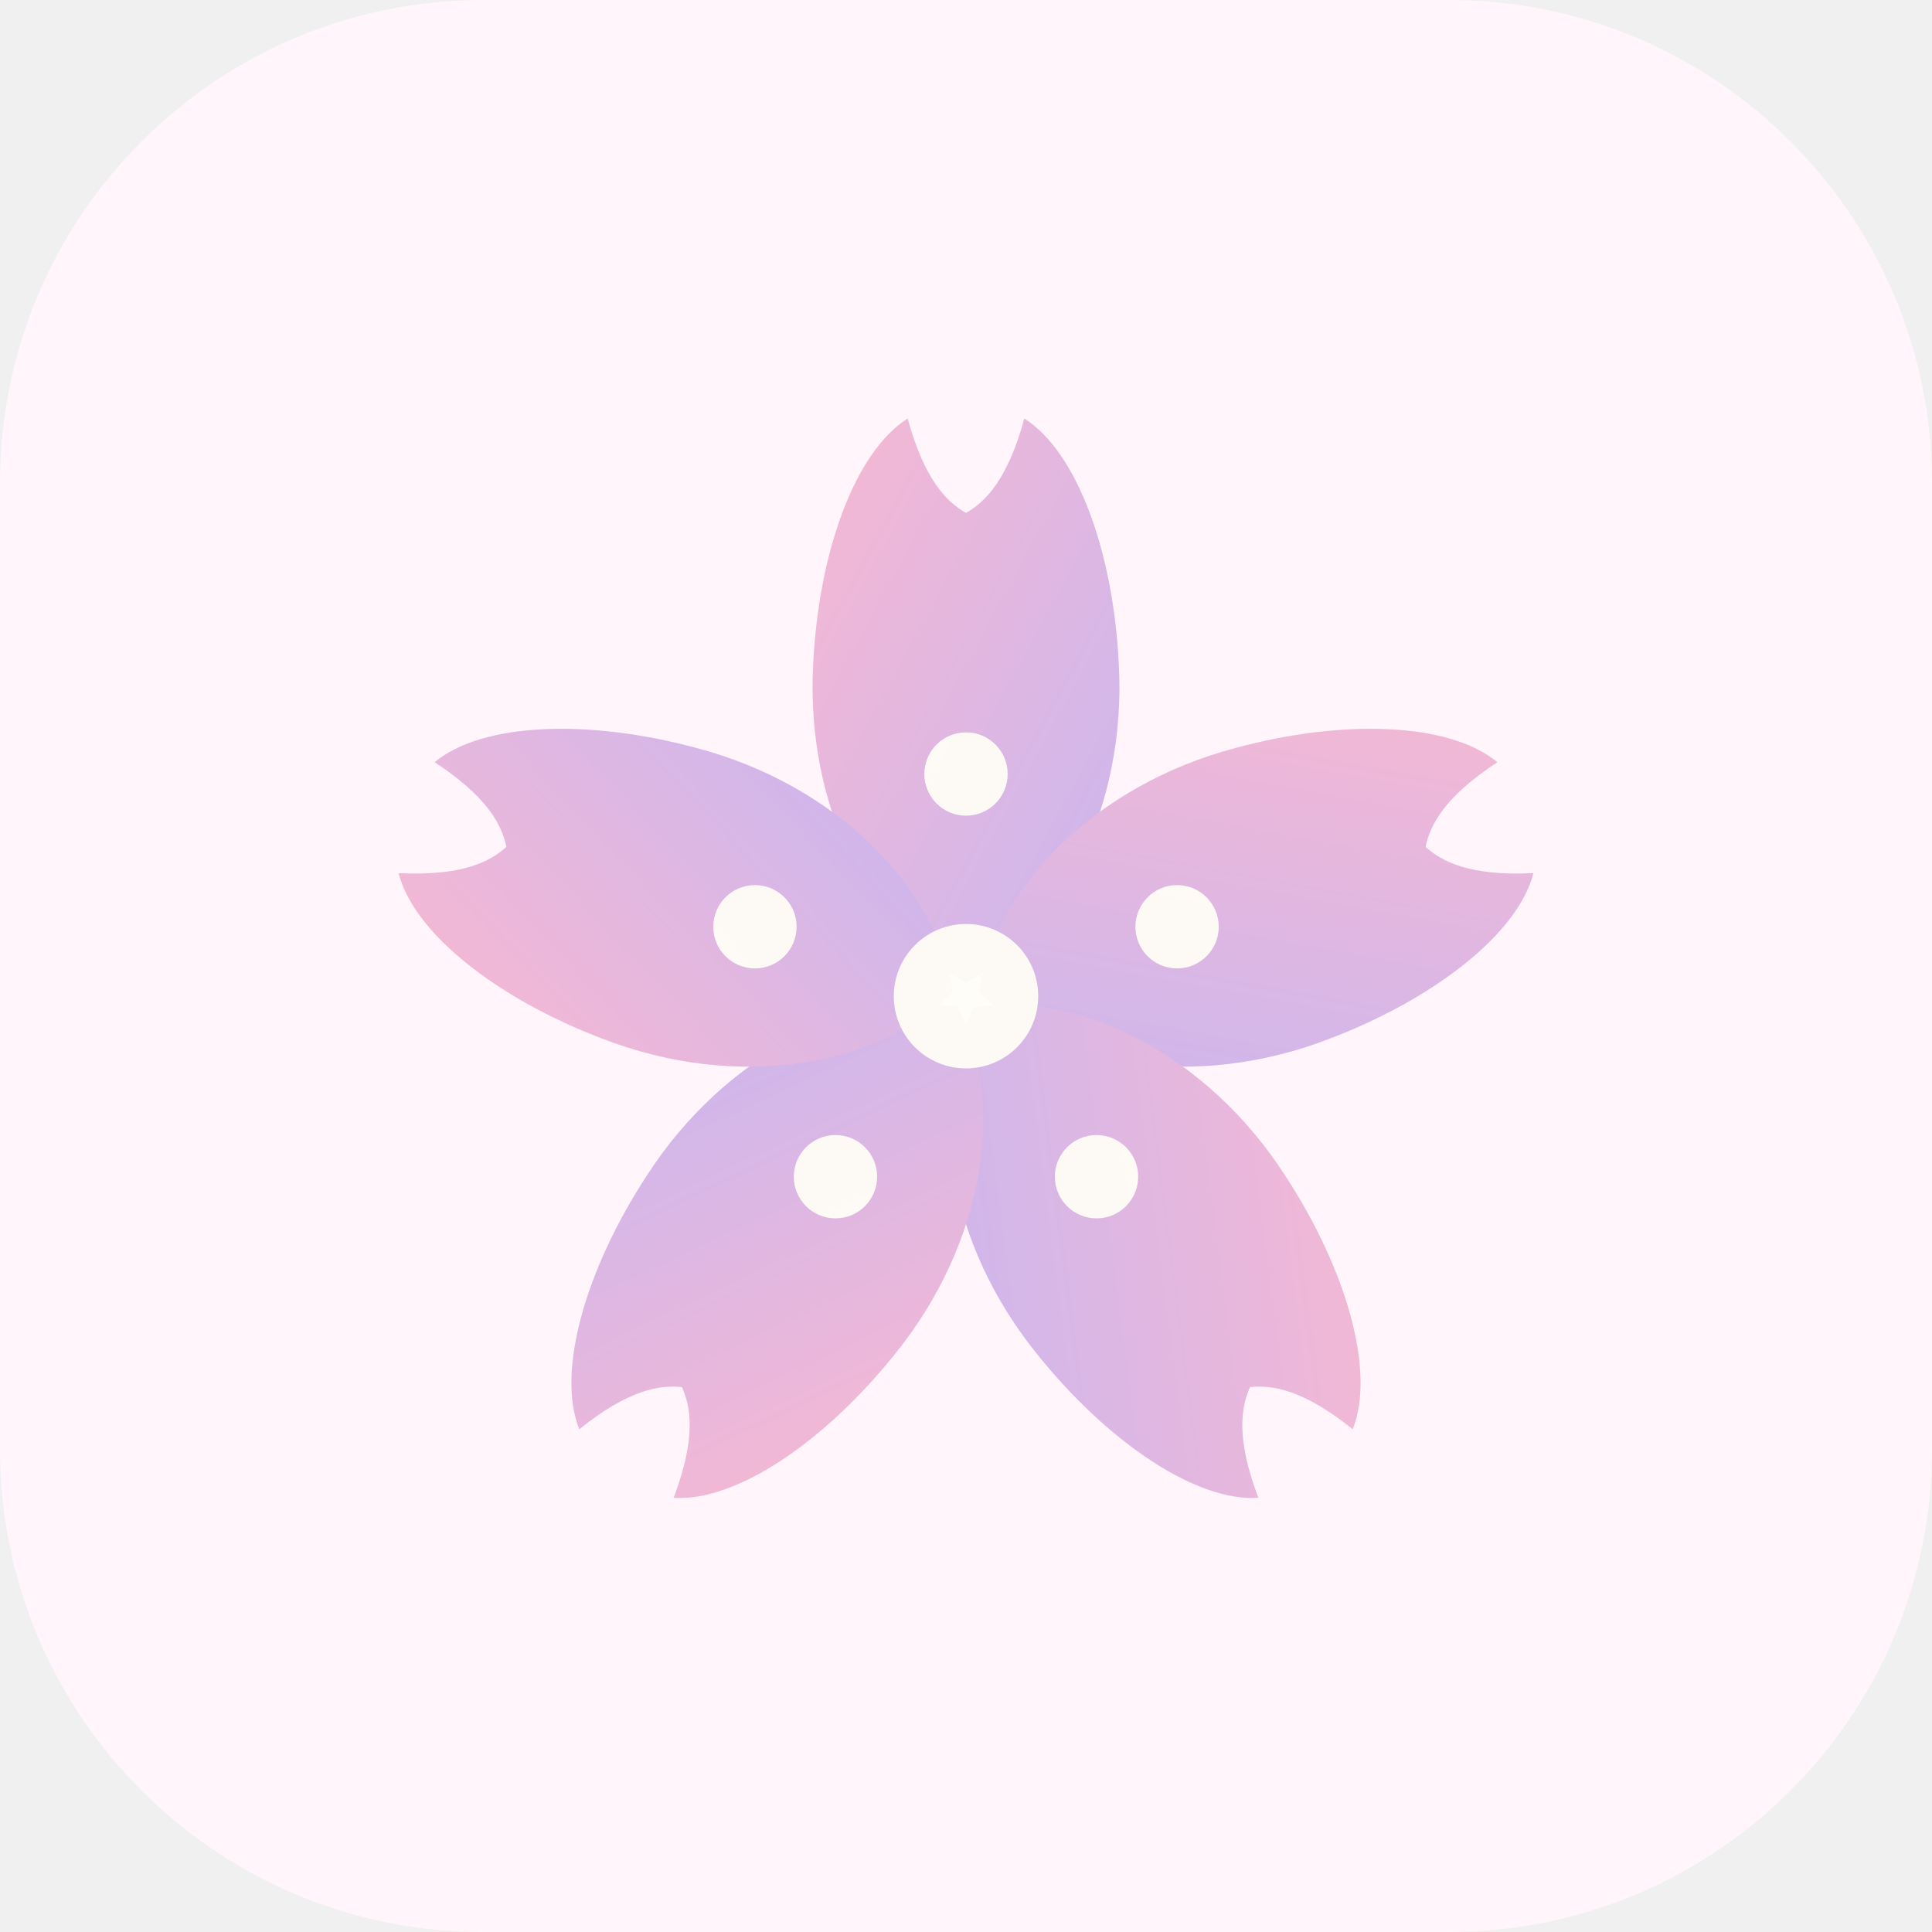
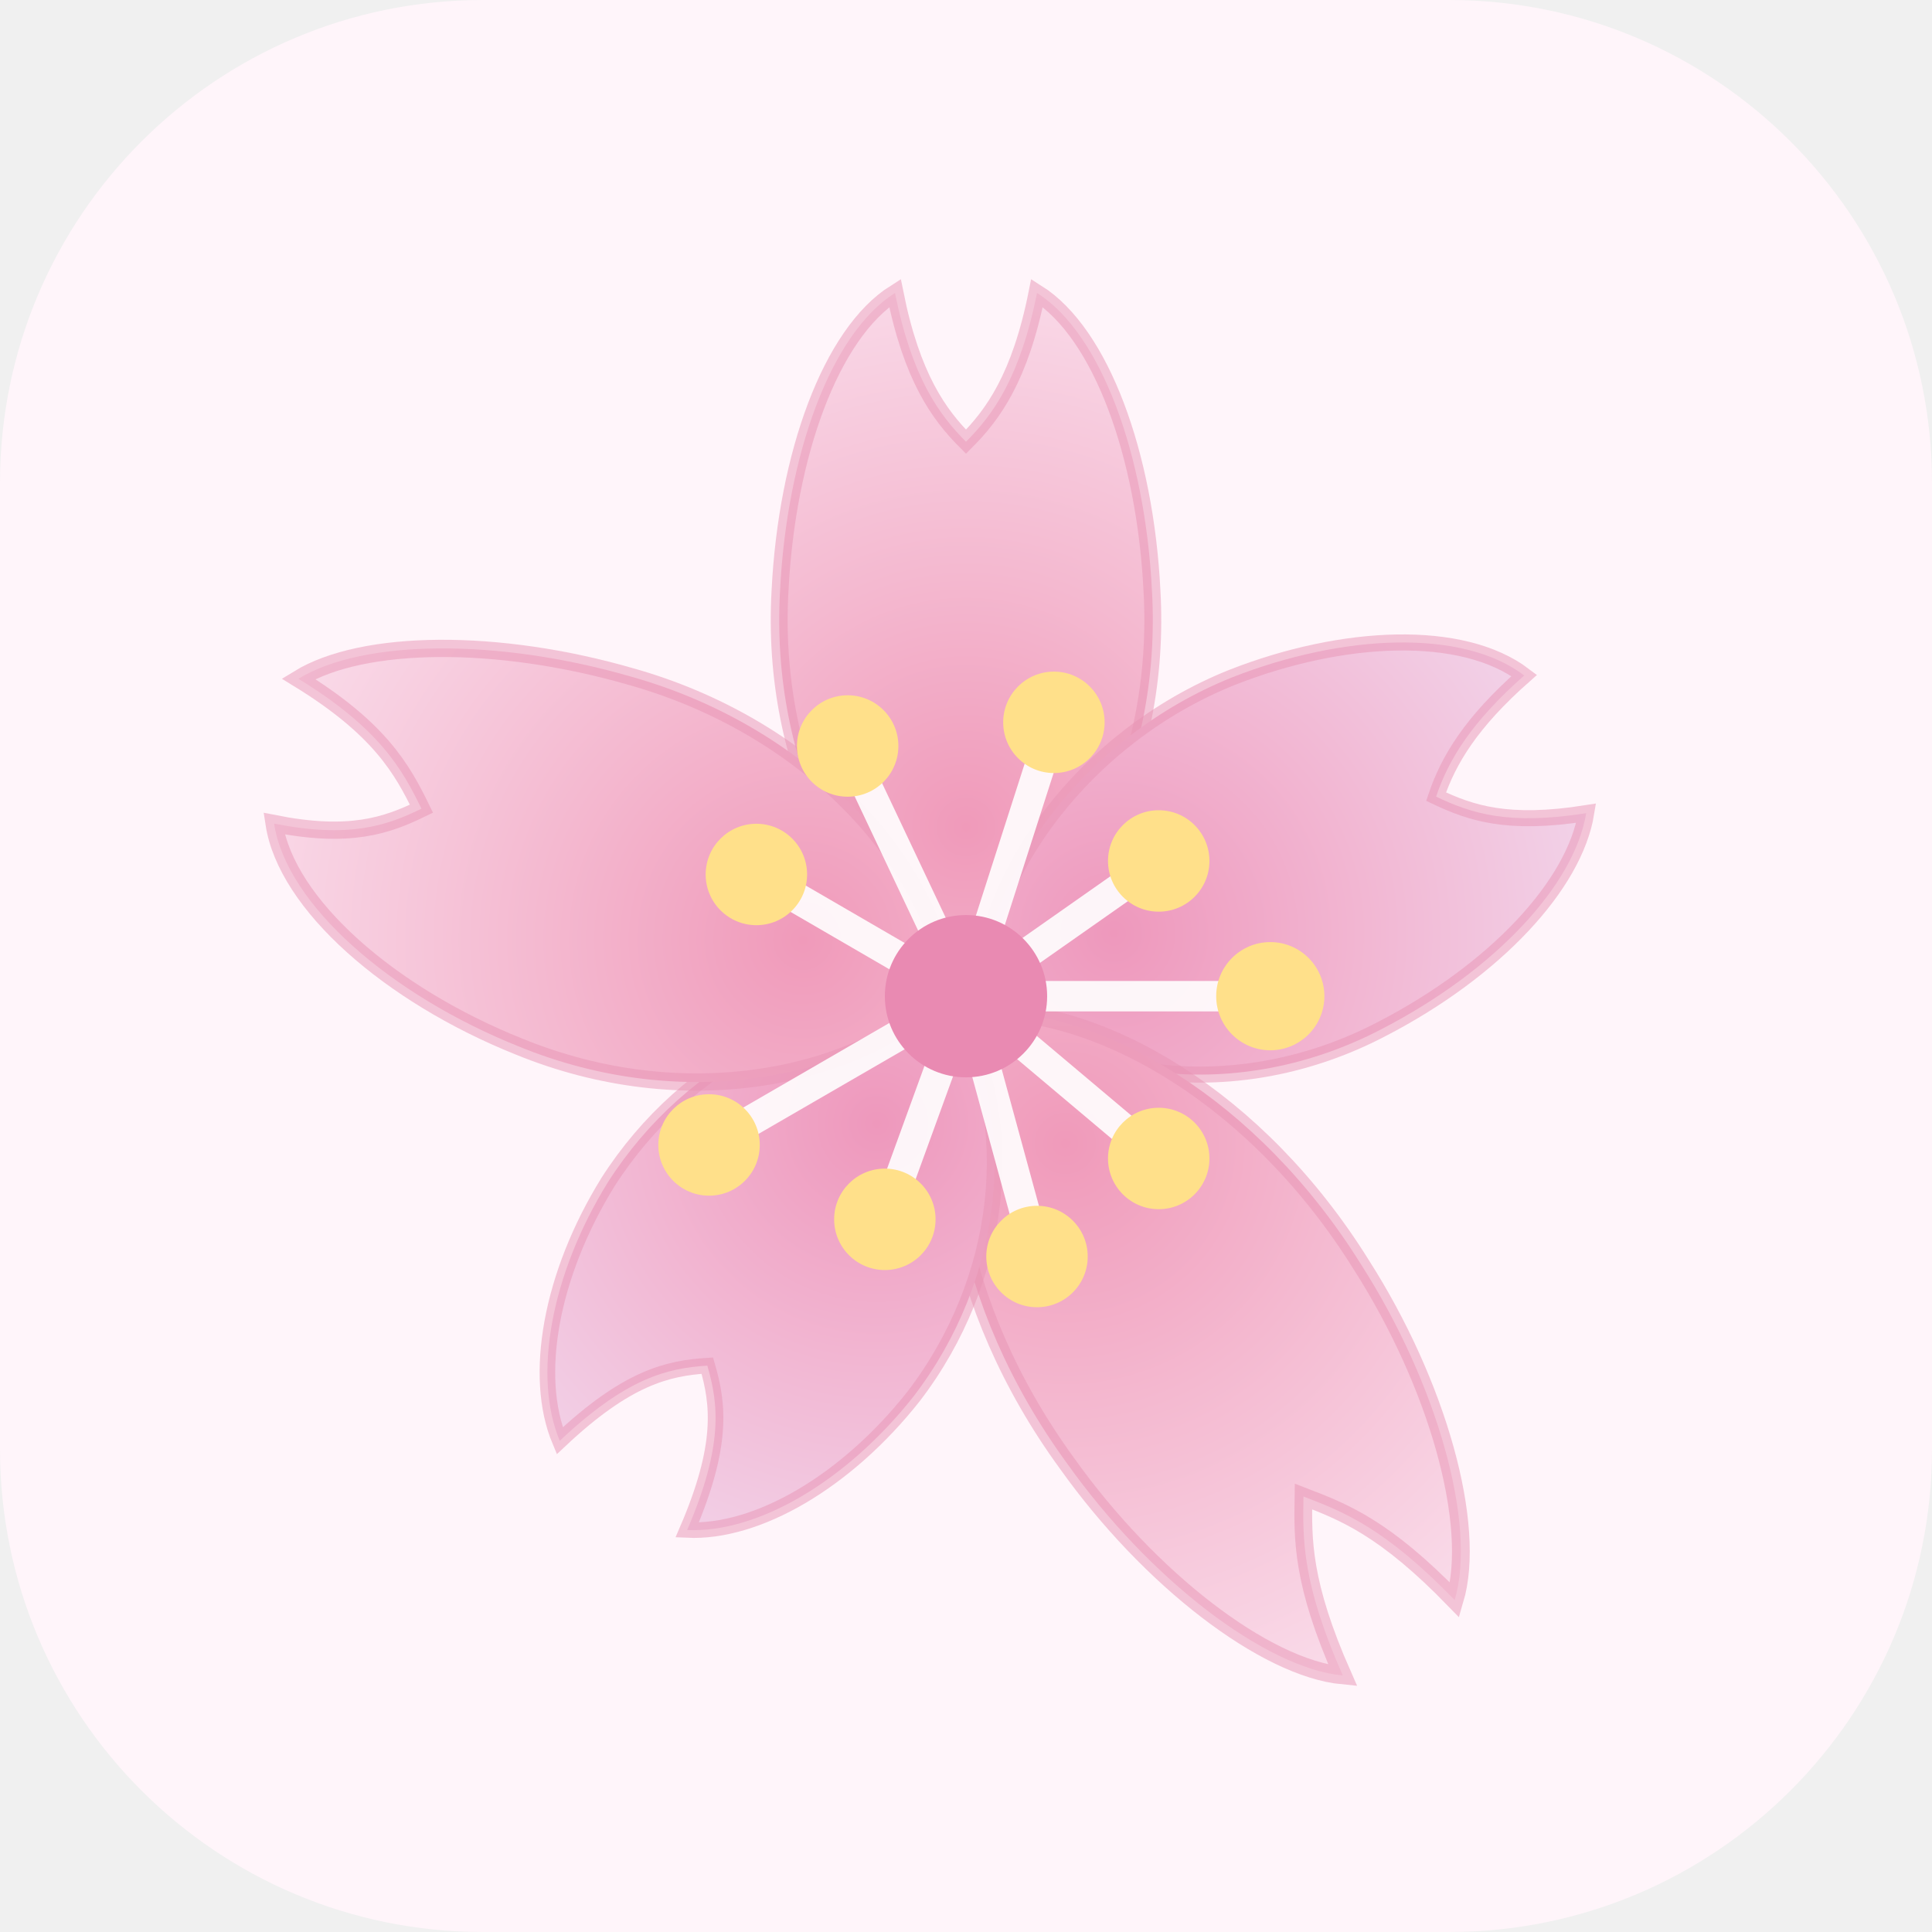
<svg xmlns="http://www.w3.org/2000/svg" viewBox="0 0 64 64">
  <defs>
-     <linearGradient id="g" x1="0" y1="0" x2="1" y2="1">
-       <stop offset="0" stop-color="#f7b8d2" />
-       <stop offset="1" stop-color="#c9b6f0" />
-     </linearGradient>
-     <path id="p" d="M 0 -0.5 C 3.4 -2.2, 5.8 -6.8, 5.5 -12 C 5.3 -16, 4 -19.6, 2.1 -20.8 C 1.5 -18.6, 0.7 -17.8, 0 -17.4 C -0.7 -17.8, -1.5 -18.6, -2.1 -20.8 C -4 -19.6, -5.3 -16, -5.5 -12 C -5.8 -6.8, -3.4 -2.2, 0 -0.5 Z" />
+     <radialGradient id="fa" gradientUnits="userSpaceOnUse" cx="0" cy="-5" r="17">
+       <stop offset="0" stop-color="#f09aba" />
+       <stop offset="0.45" stop-color="#f4b9d0" />
+       <stop offset="1" stop-color="#fadcea" />
+     </radialGradient>
+     <radialGradient id="fb" gradientUnits="userSpaceOnUse" cx="0" cy="-5" r="17">
+       <stop offset="0" stop-color="#ee98bc" />
+       <stop offset="0.45" stop-color="#f2b6d2" />
+       <stop offset="1" stop-color="#f2d9ee" />
+     </radialGradient>
  </defs>
  <rect width="64" height="64" rx="16" fill="#fff5fa" />
-   <g transform="translate(32 33) scale(0.92)" fill="url(#g)">
-     <use href="#p" />
-     <use href="#p" transform="rotate(72)" />
-     <use href="#p" transform="rotate(144)" />
-     <use href="#p" transform="rotate(216)" />
-     <use href="#p" transform="rotate(288)" />
-   </g>
-   <g transform="translate(32 33) scale(0.92)" fill="#fffdf7" opacity="0.95">
-     <circle r="2.6" />
-     <circle cx="0" cy="-8" r="1.5" />
-     <circle cx="7.6" cy="-2.5" r="1.5" />
-     <circle cx="4.7" cy="6.5" r="1.5" />
-     <circle cx="-4.7" cy="6.5" r="1.5" />
-     <circle cx="-7.6" cy="-2.5" r="1.5" />
+   <g transform="translate(32 33) scale(1.12)">
+     <circle r="5" fill="#e07ba4" opacity="0.5" />
+     <path fill="url(#fa)" stroke="#e995b5" stroke-width="0.5" stroke-opacity="0.5" transform="rotate(0)" d="M 0 -0.5 C 3.4 -2.2, 5.8 -6.8, 5.5 -12 C 5.3 -16, 4 -19.6, 2.1 -20.8 C 1.6 -18.3, 0.8 -17.2, 0 -16.4 C -0.8 -17.2, -1.6 -18.3, -2.1 -20.8 C -4 -19.6, -5.3 -16, -5.5 -12 C -5.8 -6.8, -3.4 -2.2, 0 -0.5 Z" />
+     <path fill="url(#fb)" stroke="#e995b5" stroke-width="0.5" stroke-opacity="0.5" transform="rotate(67) scale(0.95)" d="M 0 -0.5 C 3.8 -2, 6.4 -6.5, 6 -11.5 C 5.7 -15.5, 4.2 -18.8, 2.3 -20 C 1.7 -17.6, 0.9 -16.7, 0 -15.9 C -0.9 -16.7, -1.7 -17.8, -2.4 -19.9 C -4.5 -18.7, -5.8 -15.2, -5.9 -11.5 C -6 -6.5, -3.2 -2, 0 -0.5 Z" />
+     <path fill="url(#fa)" stroke="#e995b5" stroke-width="0.5" stroke-opacity="0.5" transform="rotate(146) scale(1.05)" d="M 0 -0.5 C 3 -2.4, 5.2 -7, 5 -12.5 C 4.9 -16.5, 3.6 -20.4, 1.9 -21.8 C 1.4 -19, 0.7 -18, 0 -17 C -0.7 -18, -1.4 -19, -1.9 -21.8 C -3.6 -20.4, -4.9 -16.5, -5 -12.5 C -5.2 -7, -3 -2.4, 0 -0.5 Z" />
+     <path fill="url(#fb)" stroke="#e995b5" stroke-width="0.5" stroke-opacity="0.5" transform="rotate(215) scale(0.92)" d="M 0 -0.5 C 3.8 -2.4, 6.2 -6.8, 6 -11.5 C 5.8 -15, 4.4 -18, 2.5 -19.2 C 1.9 -16.3, 1 -15.3, 0 -14.5 C -1 -15.3, -1.9 -16.3, -2.5 -19.2 C -4.4 -18, -5.8 -15, -6 -11.5 C -6.2 -6.8, -3.8 -2.4, 0 -0.5 Z" />
+     <path fill="url(#fa)" stroke="#e995b5" stroke-width="0.5" stroke-opacity="0.5" transform="rotate(289) scale(1.02)" d="M 0 -0.5 C 3.5 -2.3, 5.9 -7, 5.6 -12.2 C 5.4 -16.2, 4.1 -19.9, 2.4 -21.3 C 1.8 -18.6, 0.9 -17.6, 0 -16.7 C -0.8 -17.5, -1.5 -18.4, -1.8 -20.6 C -3.9 -19.5, -5.4 -15.8, -5.6 -11.8 C -5.9 -6.6, -3.3 -2.2, 0 -0.5 Z" />
+     <g stroke="#ffffff" stroke-width="0.9" opacity="0.9">
+       <line x1="0" y1="0" x2="2.6" y2="-8.1" />
+       <line x1="0" y1="0" x2="5.7" y2="-4" />
+       <line x1="0" y1="0" x2="9" y2="0" />
+       <line x1="0" y1="0" x2="5.7" y2="4.8" />
+       <line x1="0" y1="0" x2="2.1" y2="7.7" />
+       <line x1="0" y1="0" x2="-2.4" y2="6.6" />
+       <line x1="0" y1="0" x2="-7.6" y2="4.4" />
+       <line x1="0" y1="0" x2="-6.2" y2="-3.6" />
+       <line x1="0" y1="0" x2="-3.5" y2="-7.4" />
+     </g>
+     <g fill="#ffe08a">
+       <circle cx="2.6" cy="-8.1" r="1.5" />
+       <circle cx="5.7" cy="-4" r="1.5" />
+       <circle cx="9" cy="0" r="1.6" />
+       <circle cx="5.7" cy="4.8" r="1.5" />
+       <circle cx="2.1" cy="7.7" r="1.5" />
+       <circle cx="-2.4" cy="6.6" r="1.5" />
+       <circle cx="-7.6" cy="4.4" r="1.5" />
+       <circle cx="-6.2" cy="-3.6" r="1.5" />
+       <circle cx="-3.5" cy="-7.4" r="1.5" />
+     </g>
+     <circle r="2.4" fill="#e98ab2" />
  </g>
</svg>
